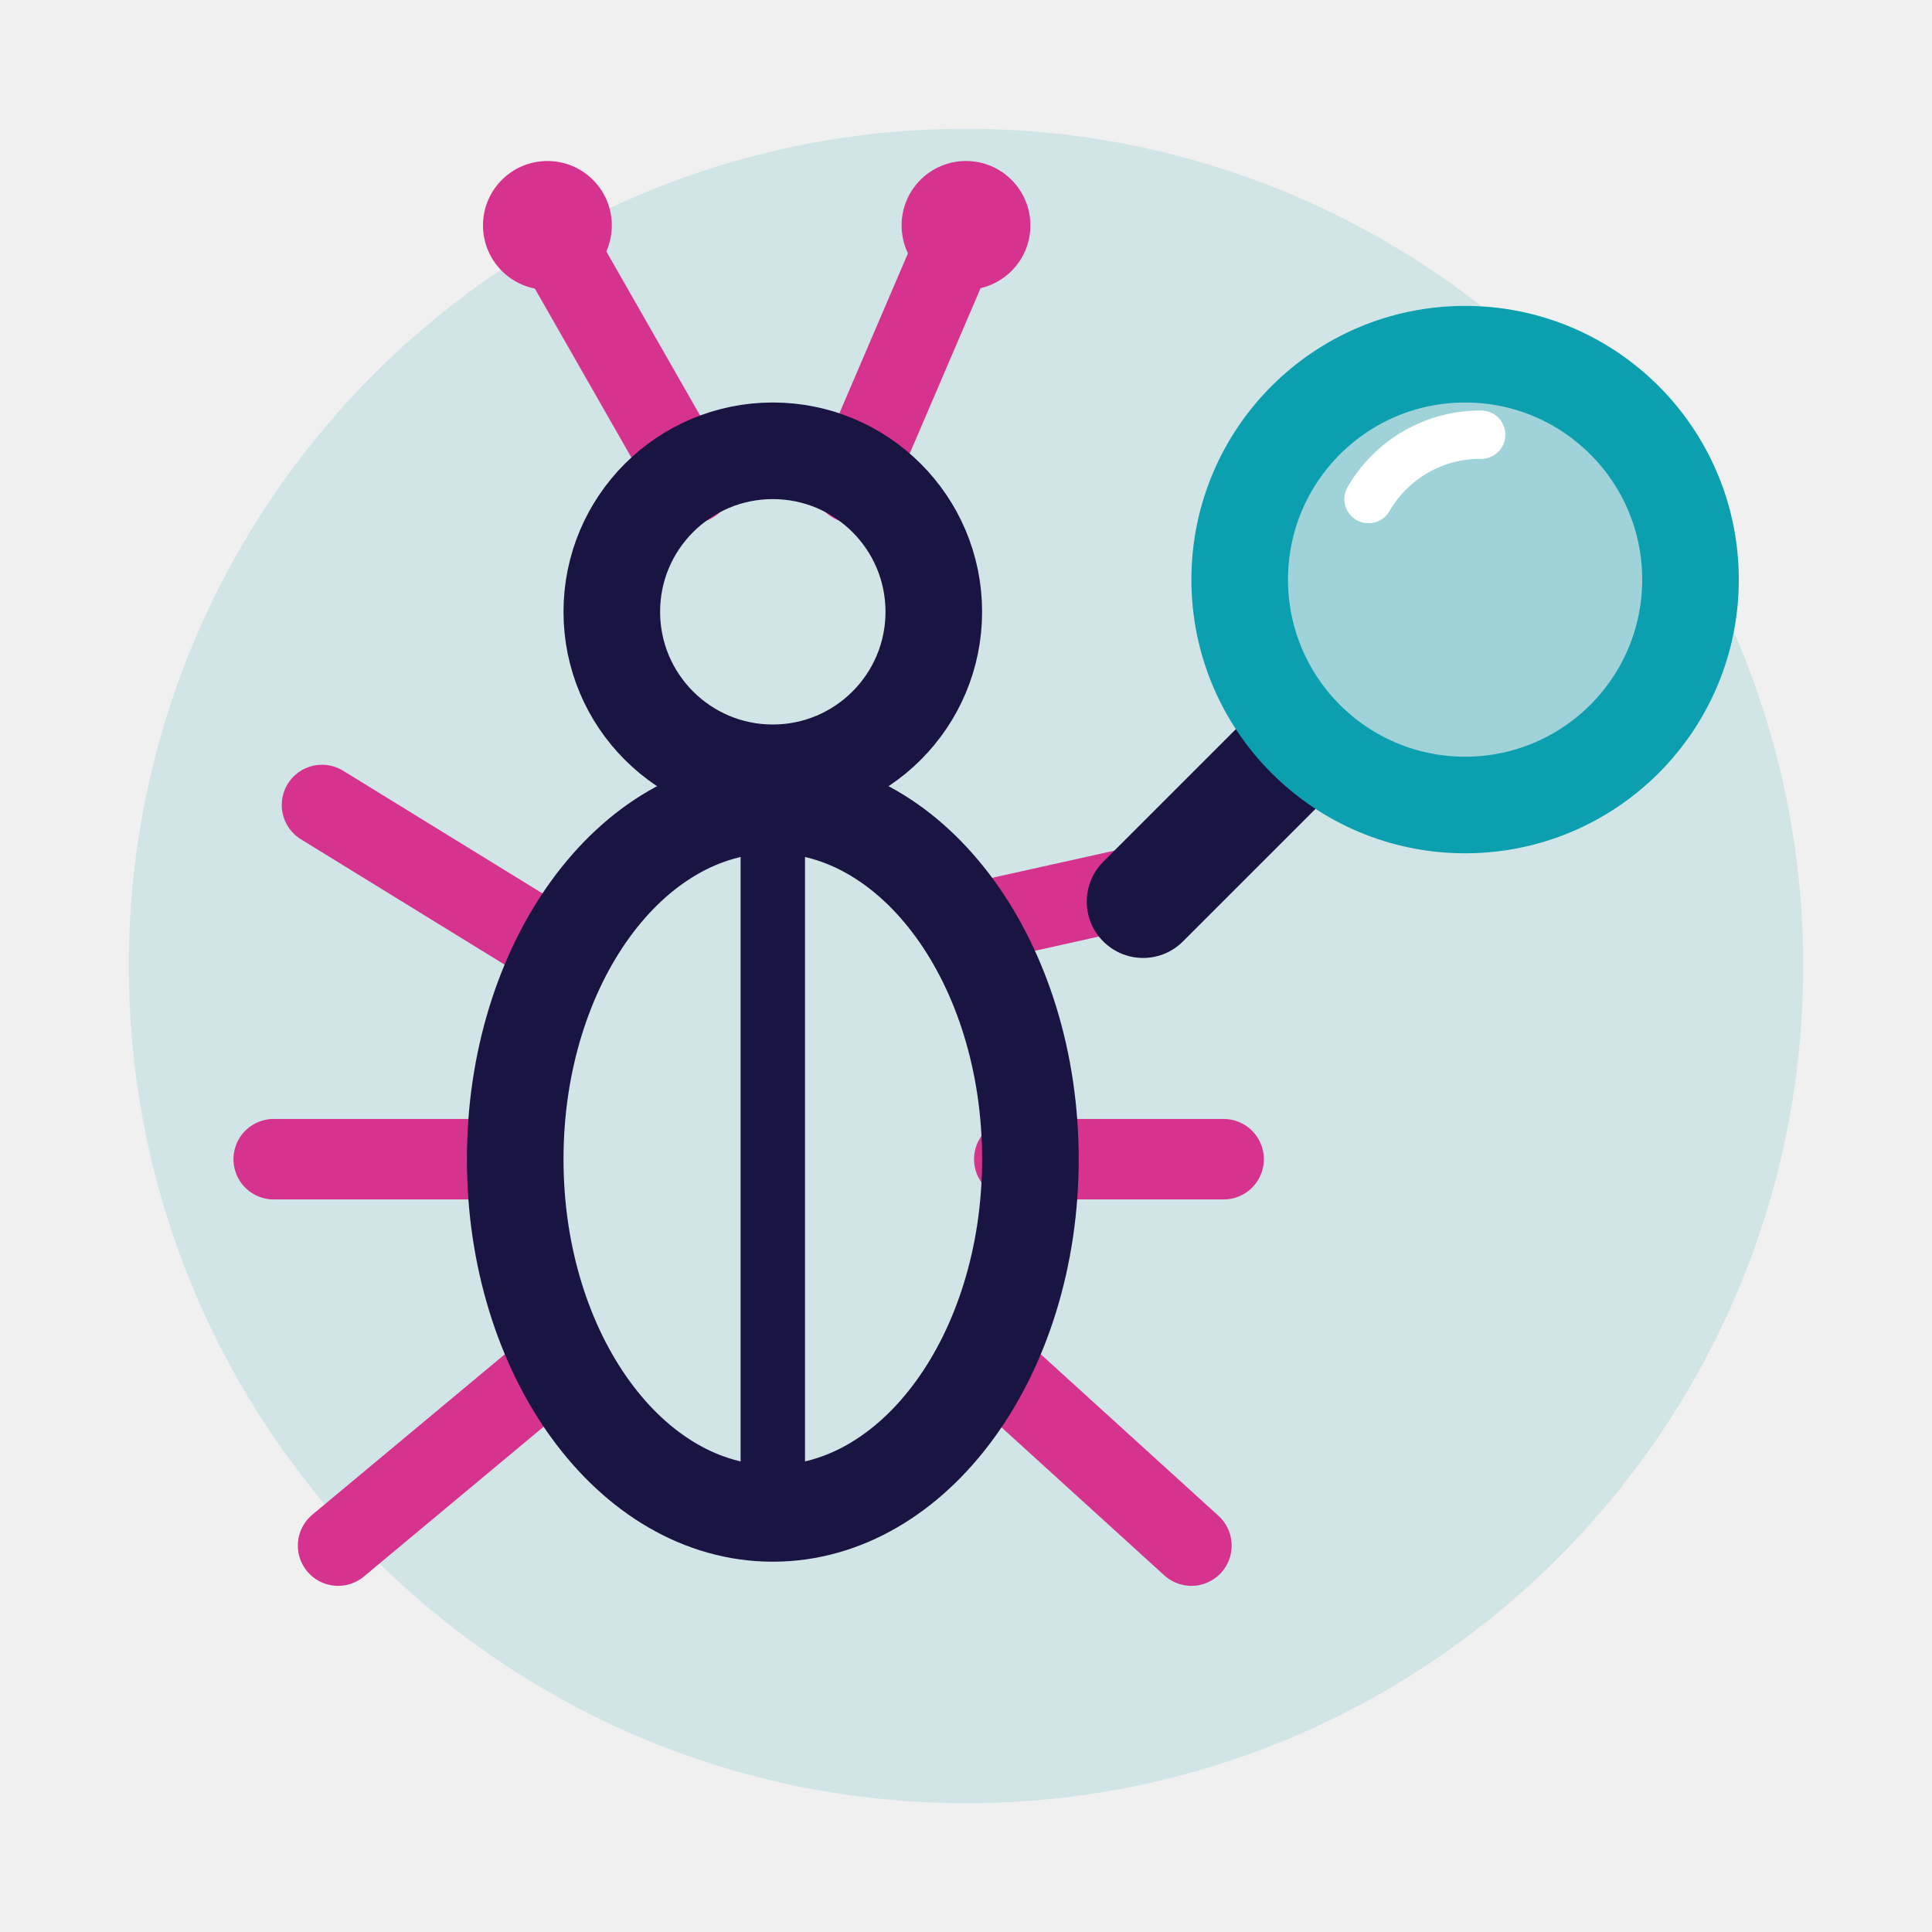
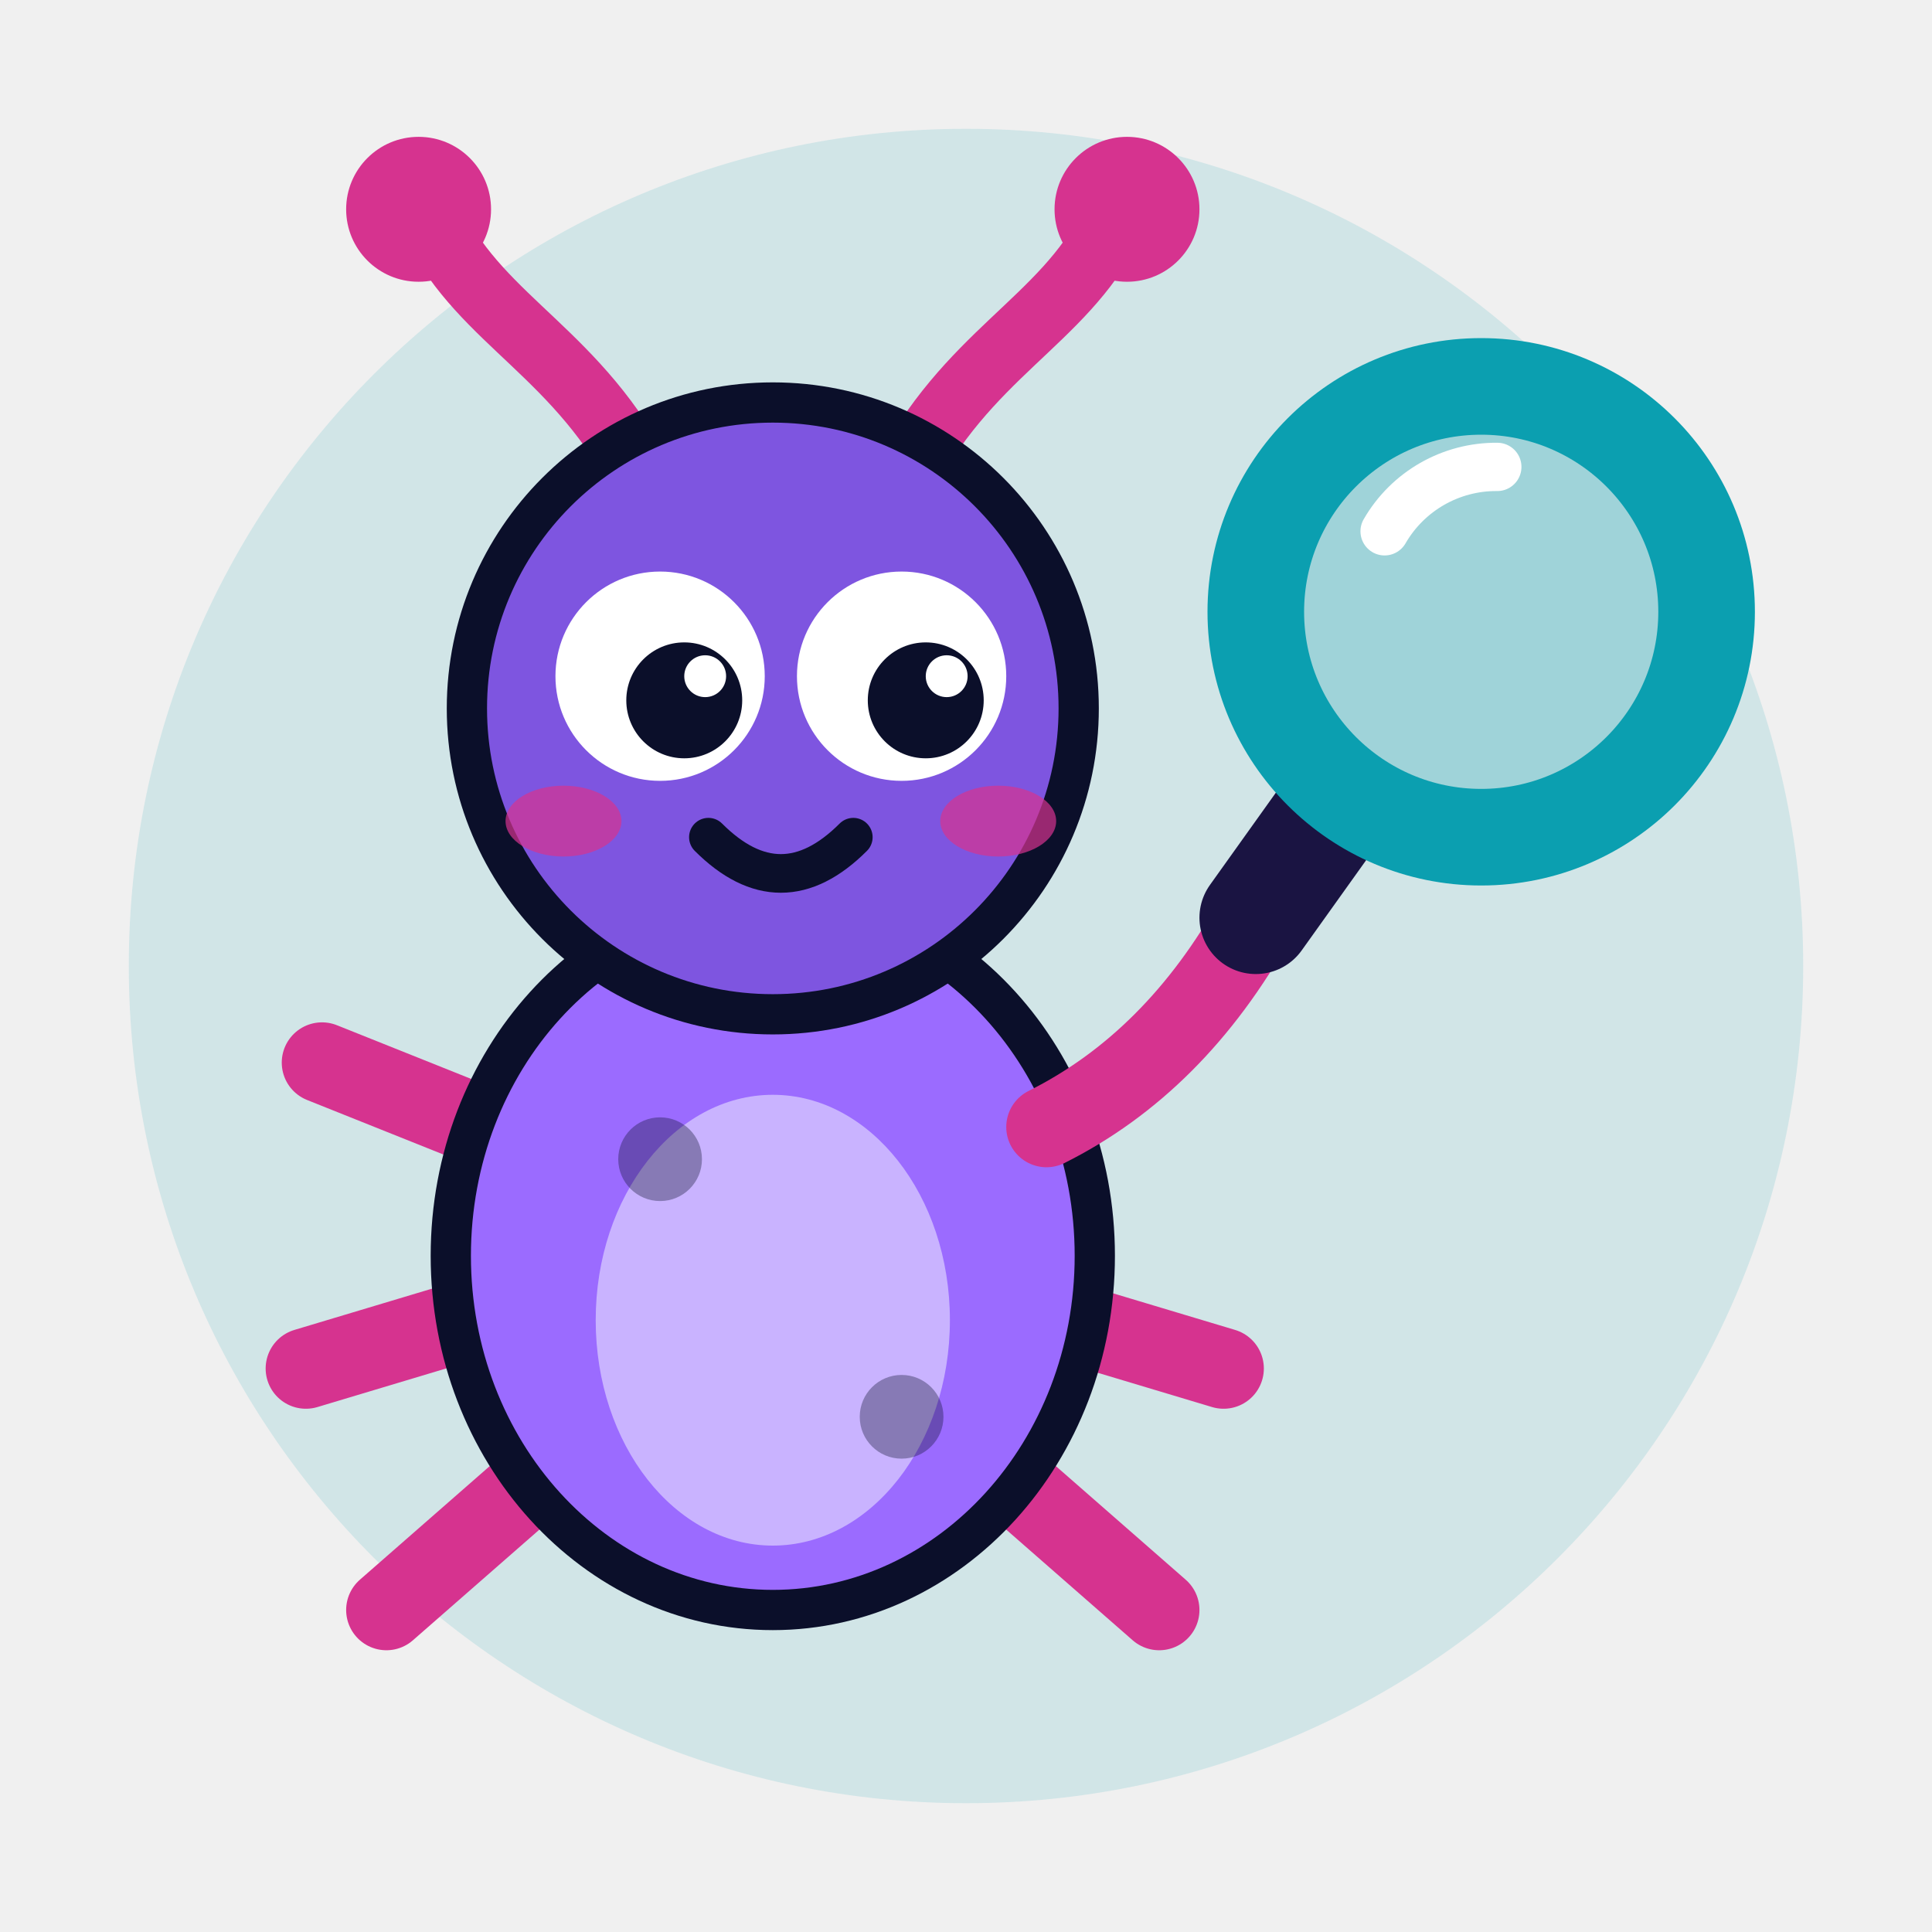
- <svg xmlns="http://www.w3.org/2000/svg" viewBox="0 0 120 120" role="img" aria-label="Desbugando: inseto segurando uma lupa">
+ <svg xmlns="http://www.w3.org/2000/svg" viewBox="0 0 120 120" role="img" aria-label="Desbugando: bug fofo segurando uma lupa">
  <circle cx="60" cy="60" r="52" fill="#0B9FB0" opacity="0.14" />
-   <path d="M33 58 L20 50 M31 72 H17 M33 86 L21 96 M63 72 H76 M63 86 L74 96" stroke="#D6338F" stroke-width="5" stroke-linecap="round" />
-   <path d="M62 57 L71 55" stroke="#D6338F" stroke-width="5" stroke-linecap="round" />
-   <path d="M43 30 L35 16 M53 30 L59 16" stroke="#D6338F" stroke-width="5" stroke-linecap="round" />
-   <circle cx="34" cy="14" r="4" fill="#D6338F" />
-   <circle cx="60" cy="14" r="4" fill="#D6338F" />
-   <circle cx="48" cy="38" r="10" fill="none" stroke="#1A1442" stroke-width="6" />
-   <ellipse cx="48" cy="72" rx="16" ry="22" fill="none" stroke="#1A1442" stroke-width="6" />
-   <path d="M48 51 V93" stroke="#1A1442" stroke-width="4" stroke-linecap="round" />
-   <path d="M71 56 L80 47" stroke="#1A1442" stroke-width="7" stroke-linecap="round" />
-   <circle cx="91" cy="36" r="14" fill="#0B9FB0" fill-opacity="0.25" stroke="#0B9FB0" stroke-width="6" />
-   <path d="M85 31 a8 8 0 0 1 7 -4" fill="none" stroke="#FFFFFF" stroke-width="3" stroke-linecap="round" />
+   <path d="M40 30 C36 22 30 20 27 14 M56 30 C60 22 66 20 69 14" fill="none" stroke="#D6338F" stroke-width="4" stroke-linecap="round" />
+   <circle cx="26" cy="13" r="4.5" fill="#D6338F" />
+   <circle cx="70" cy="13" r="4.5" fill="#D6338F" />
+   <path d="M30 70 L20 66 M29 82 L19 85 M32 93 L24 100 M66 82 L76 85 M64 93 L72 100" fill="none" stroke="#D6338F" stroke-width="5" stroke-linecap="round" />
+   <ellipse cx="48" cy="78" rx="20" ry="22" fill="#9B6BFF" stroke="#0B0F2A" stroke-width="2.5" />
+   <ellipse cx="48" cy="82" rx="11" ry="14" fill="#C9B3FF" />
+   <circle cx="41" cy="72" r="2.6" fill="#0B0F2A" opacity="0.35" />
+   <circle cx="56" cy="88" r="2.6" fill="#0B0F2A" opacity="0.35" />
+   <circle cx="48" cy="44" r="19" fill="#7E55E0" stroke="#0B0F2A" stroke-width="2.5" />
+   <circle cx="41" cy="42" r="6.5" fill="#FFFFFF" />
+   <circle cx="56" cy="42" r="6.5" fill="#FFFFFF" />
+   <circle cx="42.5" cy="43.5" r="3.6" fill="#0B0F2A" />
+   <circle cx="57.5" cy="43.5" r="3.6" fill="#0B0F2A" />
+   <circle cx="43.8" cy="42" r="1.3" fill="#FFFFFF" />
+   <circle cx="58.8" cy="42" r="1.3" fill="#FFFFFF" />
+   <ellipse cx="35" cy="51" rx="3.6" ry="2.2" fill="#D6338F" opacity="0.7" />
+   <ellipse cx="62" cy="51" rx="3.6" ry="2.2" fill="#D6338F" opacity="0.7" />
+   <path d="M44 52 Q48.5 56.5 53 52" fill="none" stroke="#0B0F2A" stroke-width="2.4" stroke-linecap="round" />
+   <path d="M65 70 Q73 66 78 57" fill="none" stroke="#D6338F" stroke-width="5" stroke-linecap="round" />
+   <path d="M78 57 L83 50" stroke="#1A1442" stroke-width="7" stroke-linecap="round" />
+   <circle cx="92" cy="38" r="14" fill="#0B9FB0" fill-opacity="0.25" stroke="#0B9FB0" stroke-width="6" />
+   <path d="M86 33 a8 8 0 0 1 7 -4" fill="none" stroke="#FFFFFF" stroke-width="3" stroke-linecap="round" />
</svg>
